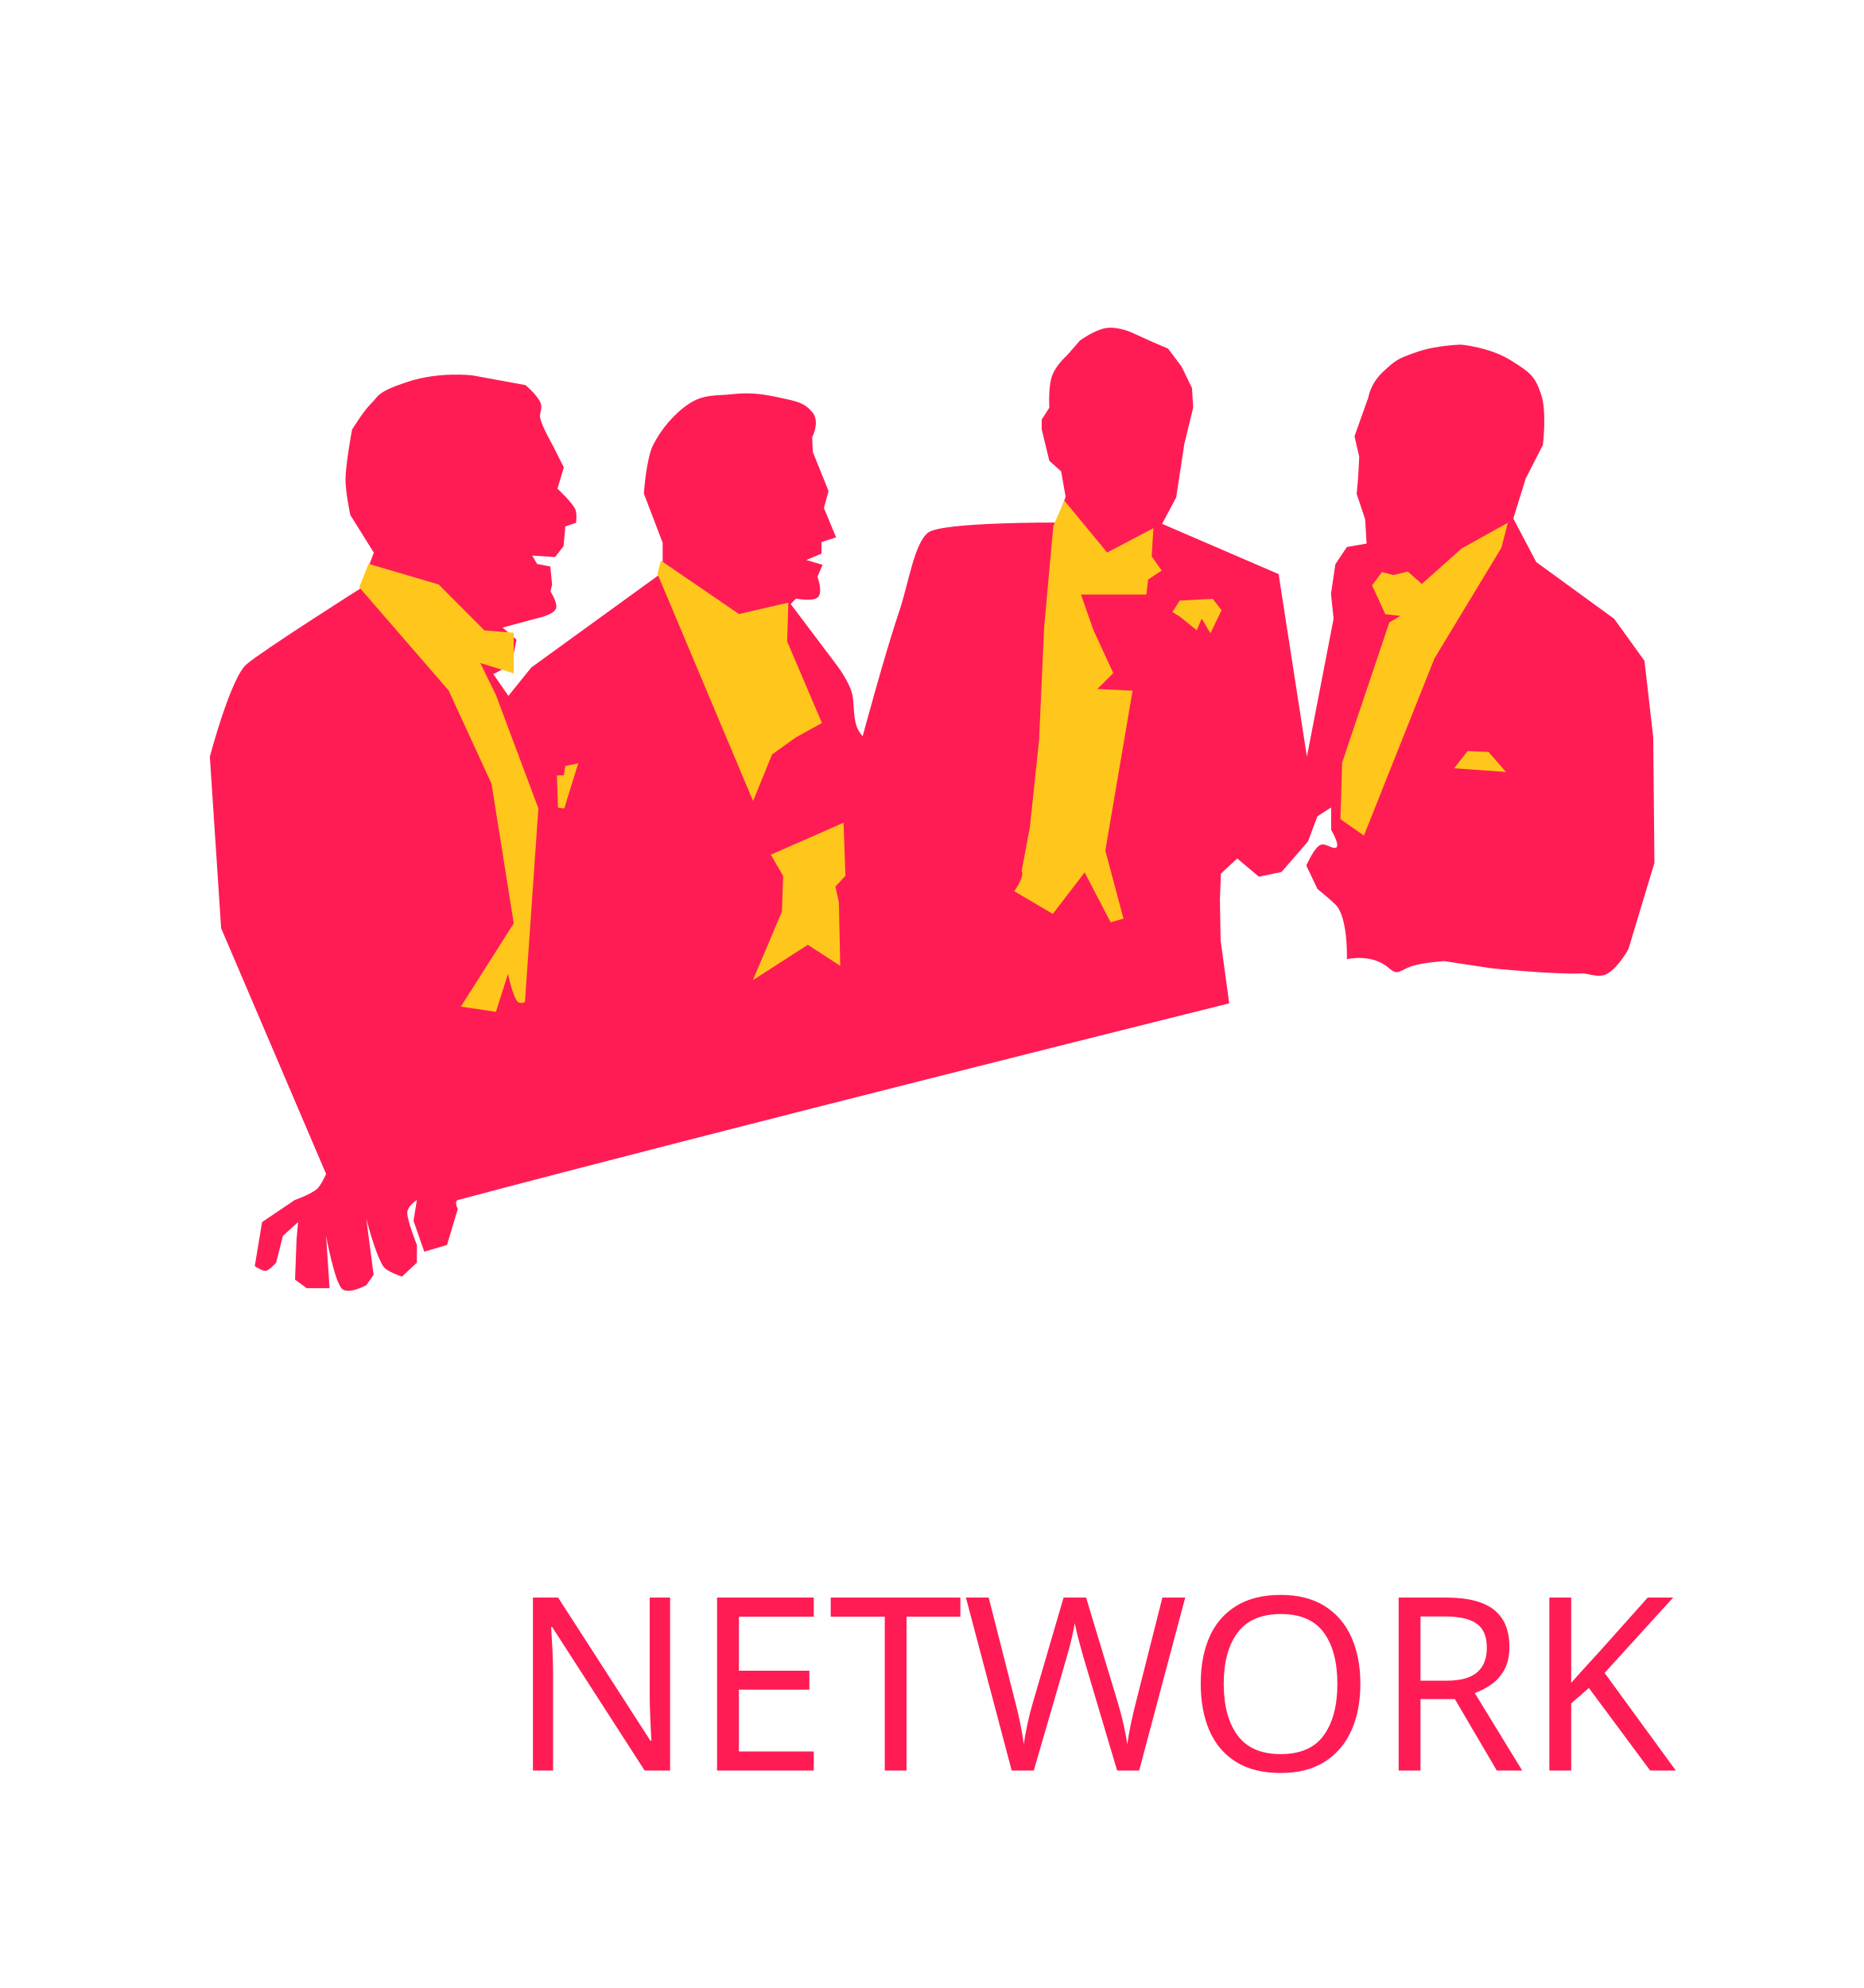
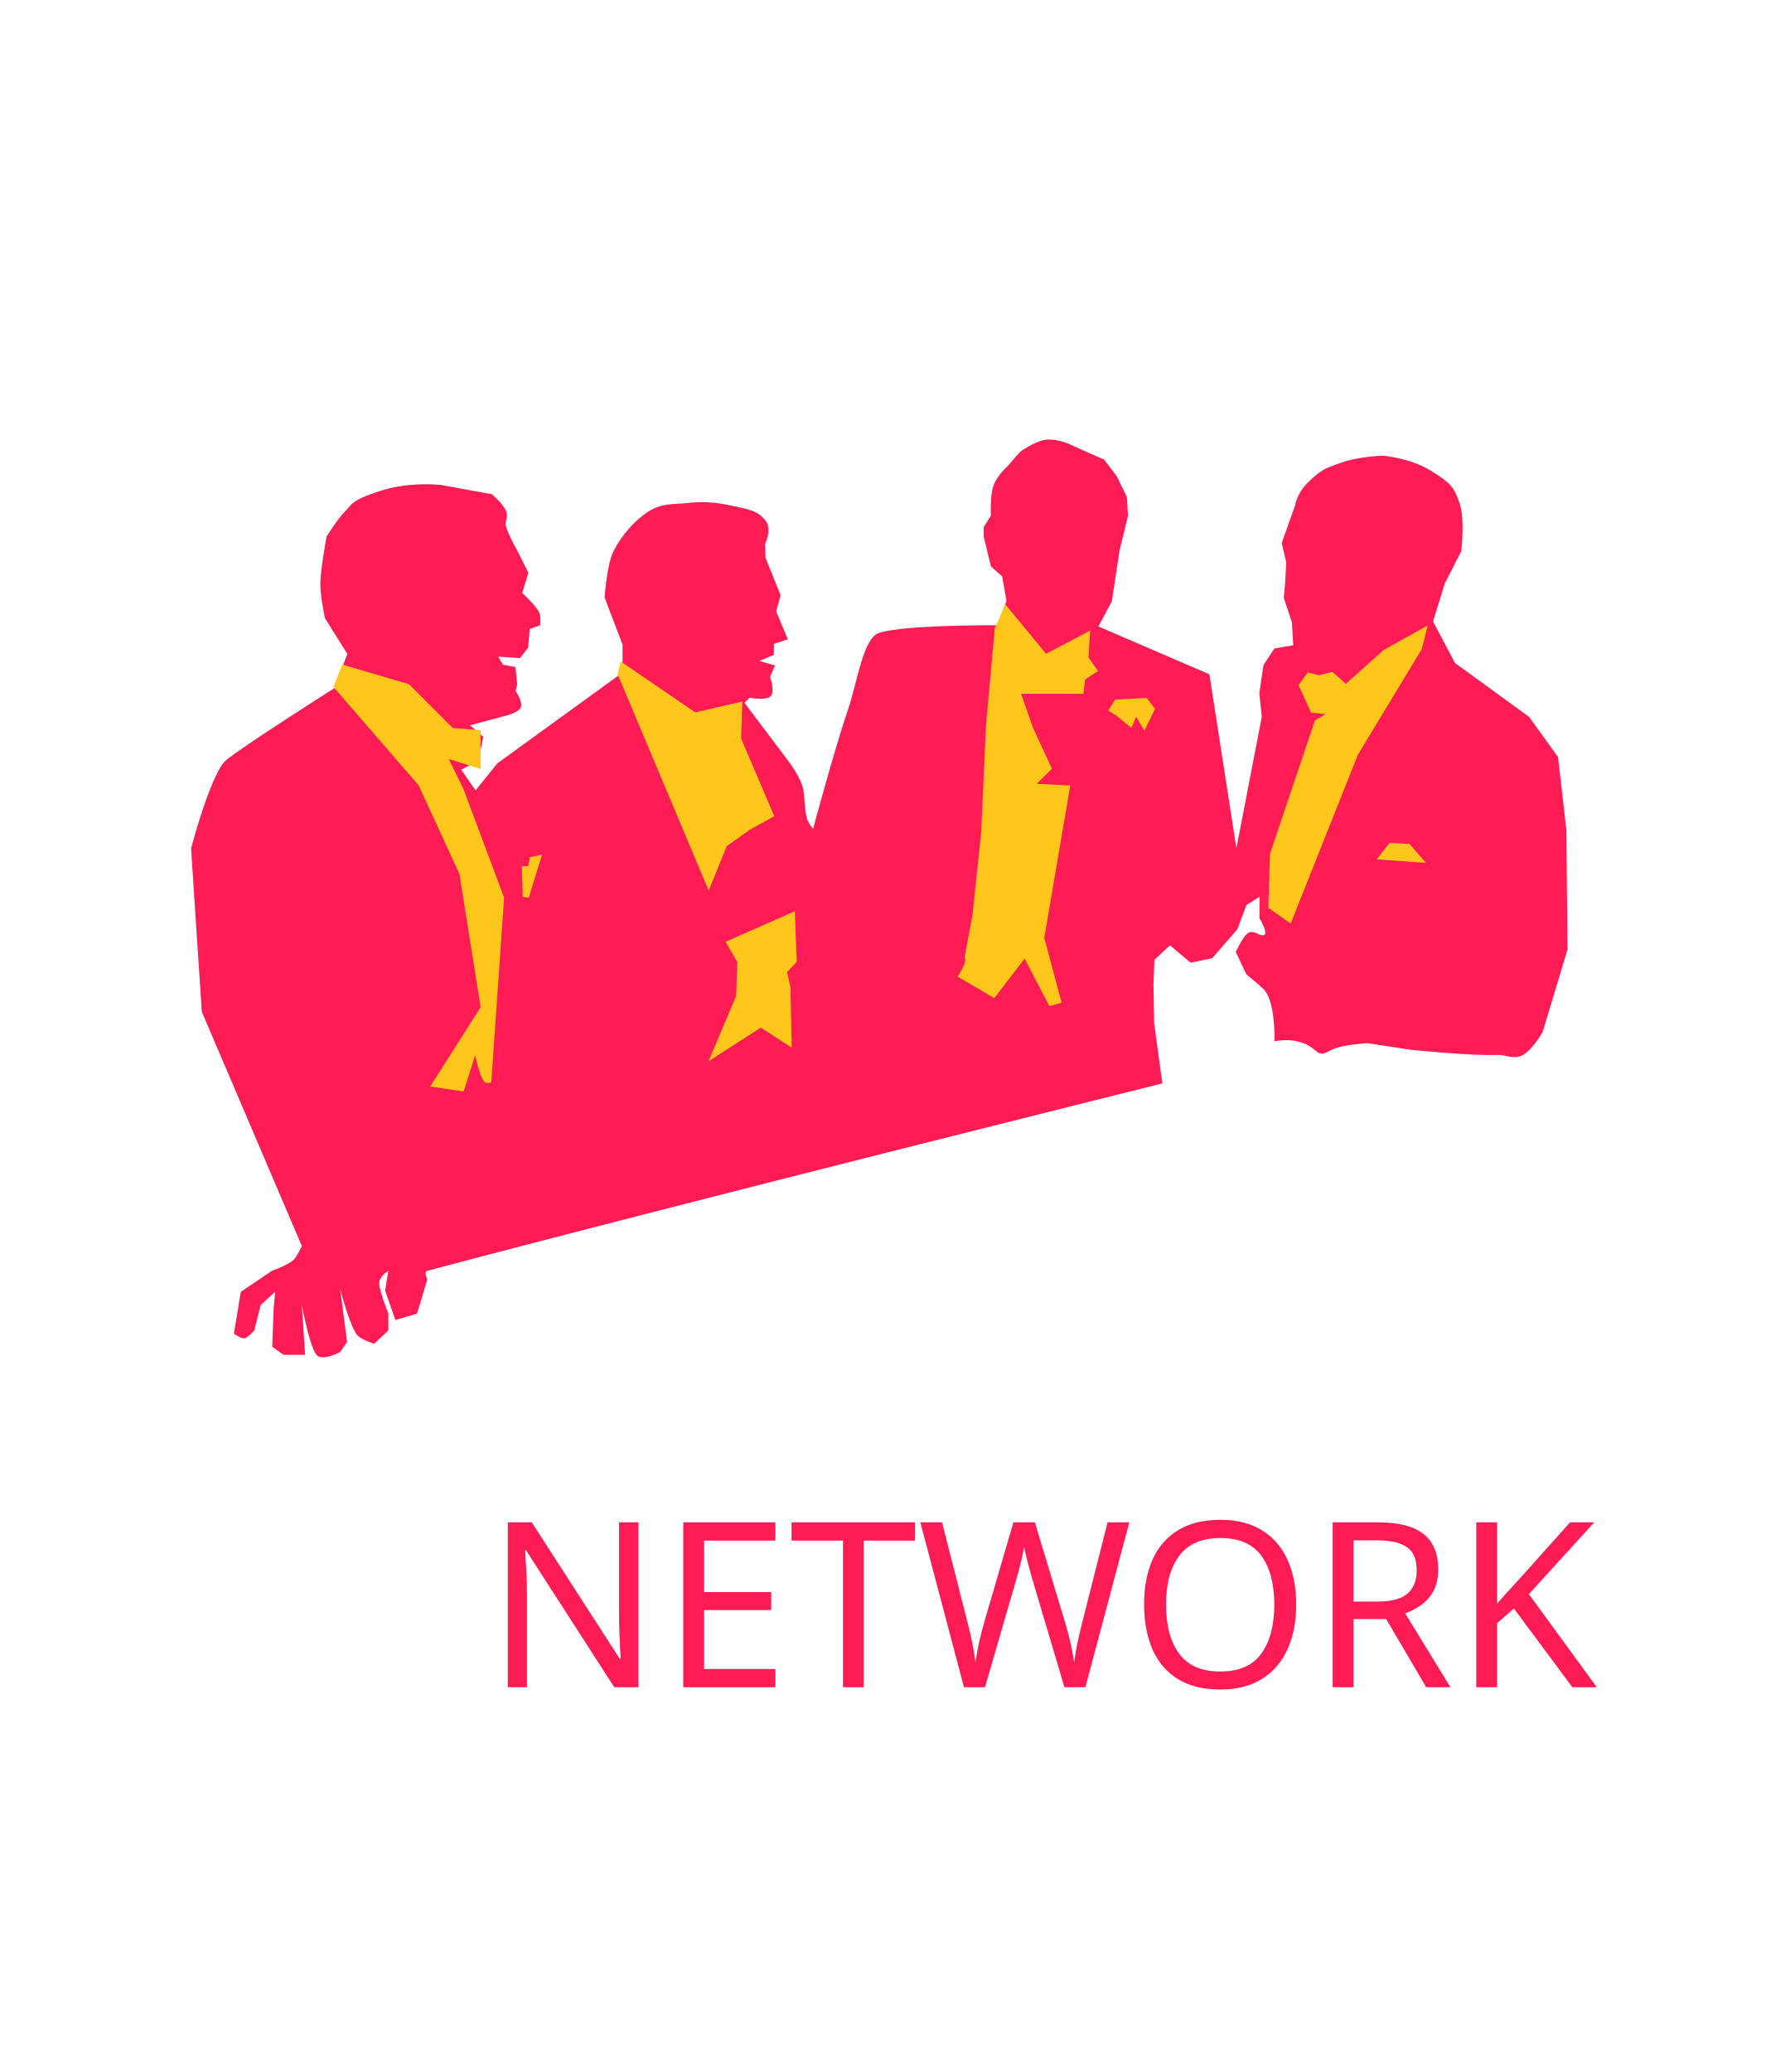
- <svg xmlns="http://www.w3.org/2000/svg" width="600px" height="640px" viewBox="0 0 600 640" version="1.1" style="background: #FFC61C;">
+ <svg xmlns="http://www.w3.org/2000/svg" width="600px" height="700px" viewBox="0 0 600 700" version="1.1" style="background: #FFC61C;">
  <defs />
  <g id="Network" stroke="none" stroke-width="1" fill="none" fill-rule="evenodd">
-     <g id="600x640">
+     <g id="network">
      <text id="NETWORK" font-family="Anton" font-size="78" font-weight="normal" line-spacing="69" fill="#FF1C54">
        <tspan x="164" y="570">NETWORK</tspan>
      </text>
-       <g id="Group" transform="translate(67, 105)">
+       <g id="Group" transform="translate(64, 148)">
        <path d="M4.188,193.826 L0.552,138.612 C0.552,138.612 7.223,113.259 12.359,108.855 C17.495,104.451 48.962,84.494 48.962,84.494 L53.351,72.925 L45.763,60.781 C45.763,60.781 44.143,53.081 44.226,49.072 C44.334,43.92 46.336,33.299 46.336,33.299 C46.336,33.299 50.101,27.23 52.252,25.14 C55.017,22.455 54.079,21.234 64.38,17.874 C74.68,14.514 85.173,15.86 85.173,15.86 L102.158,18.973 C102.158,18.973 105.668,21.863 106.911,24.454 C107.854,26.419 106.536,27.899 106.911,29.616 C107.515,32.382 110.872,38.244 110.872,38.244 L114.512,45.464 L112.458,52.318 C112.458,52.318 116.589,56.142 118.007,58.559 C118.95,60.166 118.443,63.292 118.443,63.292 L114.985,64.483 L114.435,70.802 L111.687,74.335 L104.337,73.854 L105.894,76.554 L110.161,77.366 L110.734,83.213 L110.201,85.43 C110.201,85.43 112.692,89.112 111.971,90.944 C111.249,92.776 106.911,93.781 106.911,93.781 L94.783,97.027 L99.269,100.918 L97.668,108.977 L91.821,112.03 L96.668,119.02 L104.041,109.885 L146.312,79.235 L146.333,69.763 L140.274,53.897 C140.274,53.897 141.01,42.719 143.268,38.244 C145.885,33.059 150.184,27.998 154.898,24.919 C159.612,21.841 163.628,22.448 168.22,21.949 C173.067,21.422 176.84,21.465 183.216,22.844 C189.593,24.222 191.765,24.532 194.451,27.619 C197.137,30.706 194.451,35.756 194.451,35.756 L194.655,40.477 L199.726,53.08 L198.244,58.559 L202.16,67.986 L197.482,69.512 L197.459,73.236 L192.588,75.288 L197.817,76.838 L196.169,80.654 C196.169,80.654 197.935,85.618 196.375,87.211 C194.815,88.805 189.255,87.714 189.255,87.714 L187.544,89.454 L202.16,108.855 C202.16,108.855 206.72,114.718 207.466,119.02 C207.868,121.338 207.774,125.259 208.56,128.189 C209.146,130.376 210.71,132.01 210.71,132.01 C210.71,132.01 217.959,105.069 222.559,91.545 C225.449,83.046 227.301,69.83 231.825,66.431 C236.349,63.032 273.092,63.223 273.092,63.223 L276.046,54.944 L274.597,46.737 L270.802,43.35 L268.344,33.206 L268.34,30.1 L270.802,26.239 C270.802,26.239 270.412,19.771 271.618,16.192 C272.823,12.613 276.458,9.448 276.458,9.448 L280.676,4.608 C280.676,4.608 285.359,1.217 289.007,0.618 C292.654,0.019 297.032,1.922 297.032,1.922 L304.226,5.175 L309.013,7.222 L313.341,12.951 L316.721,19.895 L317.11,26.239 L314.249,37.976 L311.645,55.125 L307.111,63.642 L344.612,79.815 L353.727,138.612 L362.313,94.155 L361.475,86.179 L362.886,76.647 L366.589,71.092 L372.939,69.993 L372.48,62.207 L369.739,53.998 L370.191,49.072 L370.573,42.06 L369.047,35.449 L373.538,22.813 C373.538,22.813 374.115,18.521 378.228,14.698 C382.341,10.875 382.868,10.497 389.149,8.305 C395.429,6.112 403.302,5.945 403.302,5.945 C403.302,5.945 412.495,6.749 419.239,10.929 C425.982,15.11 427.192,16.309 429.115,21.949 C431.038,27.589 429.688,38.244 429.688,38.244 L424.154,49.072 L420.17,61.933 L427.567,75.96 L452.646,94.208 L462.402,107.756 L465.219,132.467 L465.599,172.802 L457.227,200.546 C457.227,200.546 454.14,206.262 450.565,208.389 C447.69,210.099 444.521,208.297 442.219,208.389 C432.959,208.756 412.805,206.676 412.805,206.676 L397.934,204.412 C397.934,204.412 390.865,204.877 387.45,206.041 C383.565,207.366 383.114,209.273 380.145,206.676 C374.566,201.795 366.589,203.802 366.589,203.802 C366.589,203.802 367.055,190.224 362.886,186.171 C360.875,184.215 357.108,181.183 357.108,181.183 L353.533,173.635 C353.533,173.635 355.342,169.517 357.108,167.699 C358.491,166.275 359.584,166.916 361.525,167.699 C365.943,169.482 361.525,162.164 361.525,162.164 L361.525,154.959 L357.108,157.775 L354.064,165.916 L345.559,175.71 L338.26,177.236 L331.293,171.368 L326.042,176.236 L325.716,184.563 L325.943,197.751 L328.712,218.007 C328.712,218.007 161.902,259.594 80.369,281.335 C79.121,281.668 80.369,284.228 80.369,284.228 L76.895,295.797 L69.58,297.951 L66.117,287.986 L67.209,281.335 C67.209,281.335 64.11,283.187 64.11,285.538 C64.11,288.007 67.209,295.797 67.209,295.797 L67.209,301.464 L62.421,305.962 C62.421,305.962 57.477,304.468 56.322,302.597 C53.642,298.253 50.917,287.318 50.917,287.318 L53.268,305.405 L50.917,308.755 C50.917,308.755 44.822,312.055 42.915,309.71 C40.51,306.755 37.981,292.855 37.981,292.855 L39.087,309.71 L31.752,309.71 L27.981,306.963 L28.462,294.057 L28.966,288.425 L24.085,292.855 L21.891,301.498 C21.891,301.498 19.56,304.139 18.469,304.139 C17.269,304.139 15.02,302.597 15.02,302.597 L17.37,288.425 L27.867,281.335 C27.867,281.335 32.893,279.564 35.05,277.774 C36.264,276.766 37.981,272.943 37.981,272.943 L4.188,193.826 Z" id="Path-1" fill="#FF1C54" />
        <path d="M48.638,84.056 L51.643,76.518 L74.216,83.159 L88.959,97.947 L98.366,98.711 L98.366,111.791 L87.62,108.447 L92.656,118.741 L106.317,155.247 L101.992,217.608 C101.992,217.608 100.689,218.242 99.809,217.608 C98.19,216.441 96.532,208.52 96.532,208.52 L92.656,220.745 L81.357,219.067 L98.383,192.25 L91.235,147.315 L77.436,117.303 L48.638,84.056 Z" id="Path-2" fill="#FFC61C" />
        <polygon id="Path-3" fill="#FFC61C" points="175.368 210.541 184.719 188.477 185.101 176.977 181.14 170.153 204.564 159.849 205.161 176.953 201.939 180.411 203.061 185.517 203.489 205.94 193.063 199.161" />
        <polygon id="Path-4" fill="#FFC61C" points="175.439 152.881 144.648 79.729 145.747 75.479 170.89 92.674 186.782 88.995 186.4 101.495 197.611 127.758 189.285 132.336 181.553 137.87" />
        <path d="M259.522,181.927 L271.937,189.219 L282.172,175.863 L290.546,191.913 L294.674,190.739 L288.829,168.835 L297.606,117.357 L286.263,116.807 L291.394,111.701 L284.973,97.788 L280.989,86.402 L302.041,86.402 L302.613,81.556 L306.967,78.693 L303.746,74.087 L304.32,65.024 L289.423,72.87 L275.658,56.183 L272.101,64.273 L269.121,97.079 L267.51,133.145 L264.553,161.218 L261.892,175.399 C263.006,176.931 259.522,181.927 259.522,181.927 Z" id="Path-5" fill="#FFC61C" opacity="0.999" />
        <polygon id="Path-6" fill="#FFC61C" points="416.356 71.307 418.397 63.288 403.53 71.568 390.715 82.994 386.202 79.008 381.57 80.13 377.869 79.177 374.695 83.427 378.96 92.732 383.807 93.281 380.261 95.388 365.061 140.508 364.511 158.702 372.076 163.997 394.782 106.973" />
        <polygon id="Path-7" fill="#FFC61C" points="112.298 144.625 114.447 144.625 115.008 141.596 119.137 140.748 114.653 155.276 112.622 155.001" />
        <polygon id="Path-8" fill="#FFC61C" points="401.115 142.329 405.469 136.78 412.198 137.078 417.793 143.519" />
        <polygon id="Path-9" fill="#FFC61C" points="310.417 92.029 312.769 88.342 323.408 87.781 326.247 91.467 322.668 98.875 319.863 94.15 318.252 97.909 313.135 93.746" />
      </g>
    </g>
  </g>
</svg>
